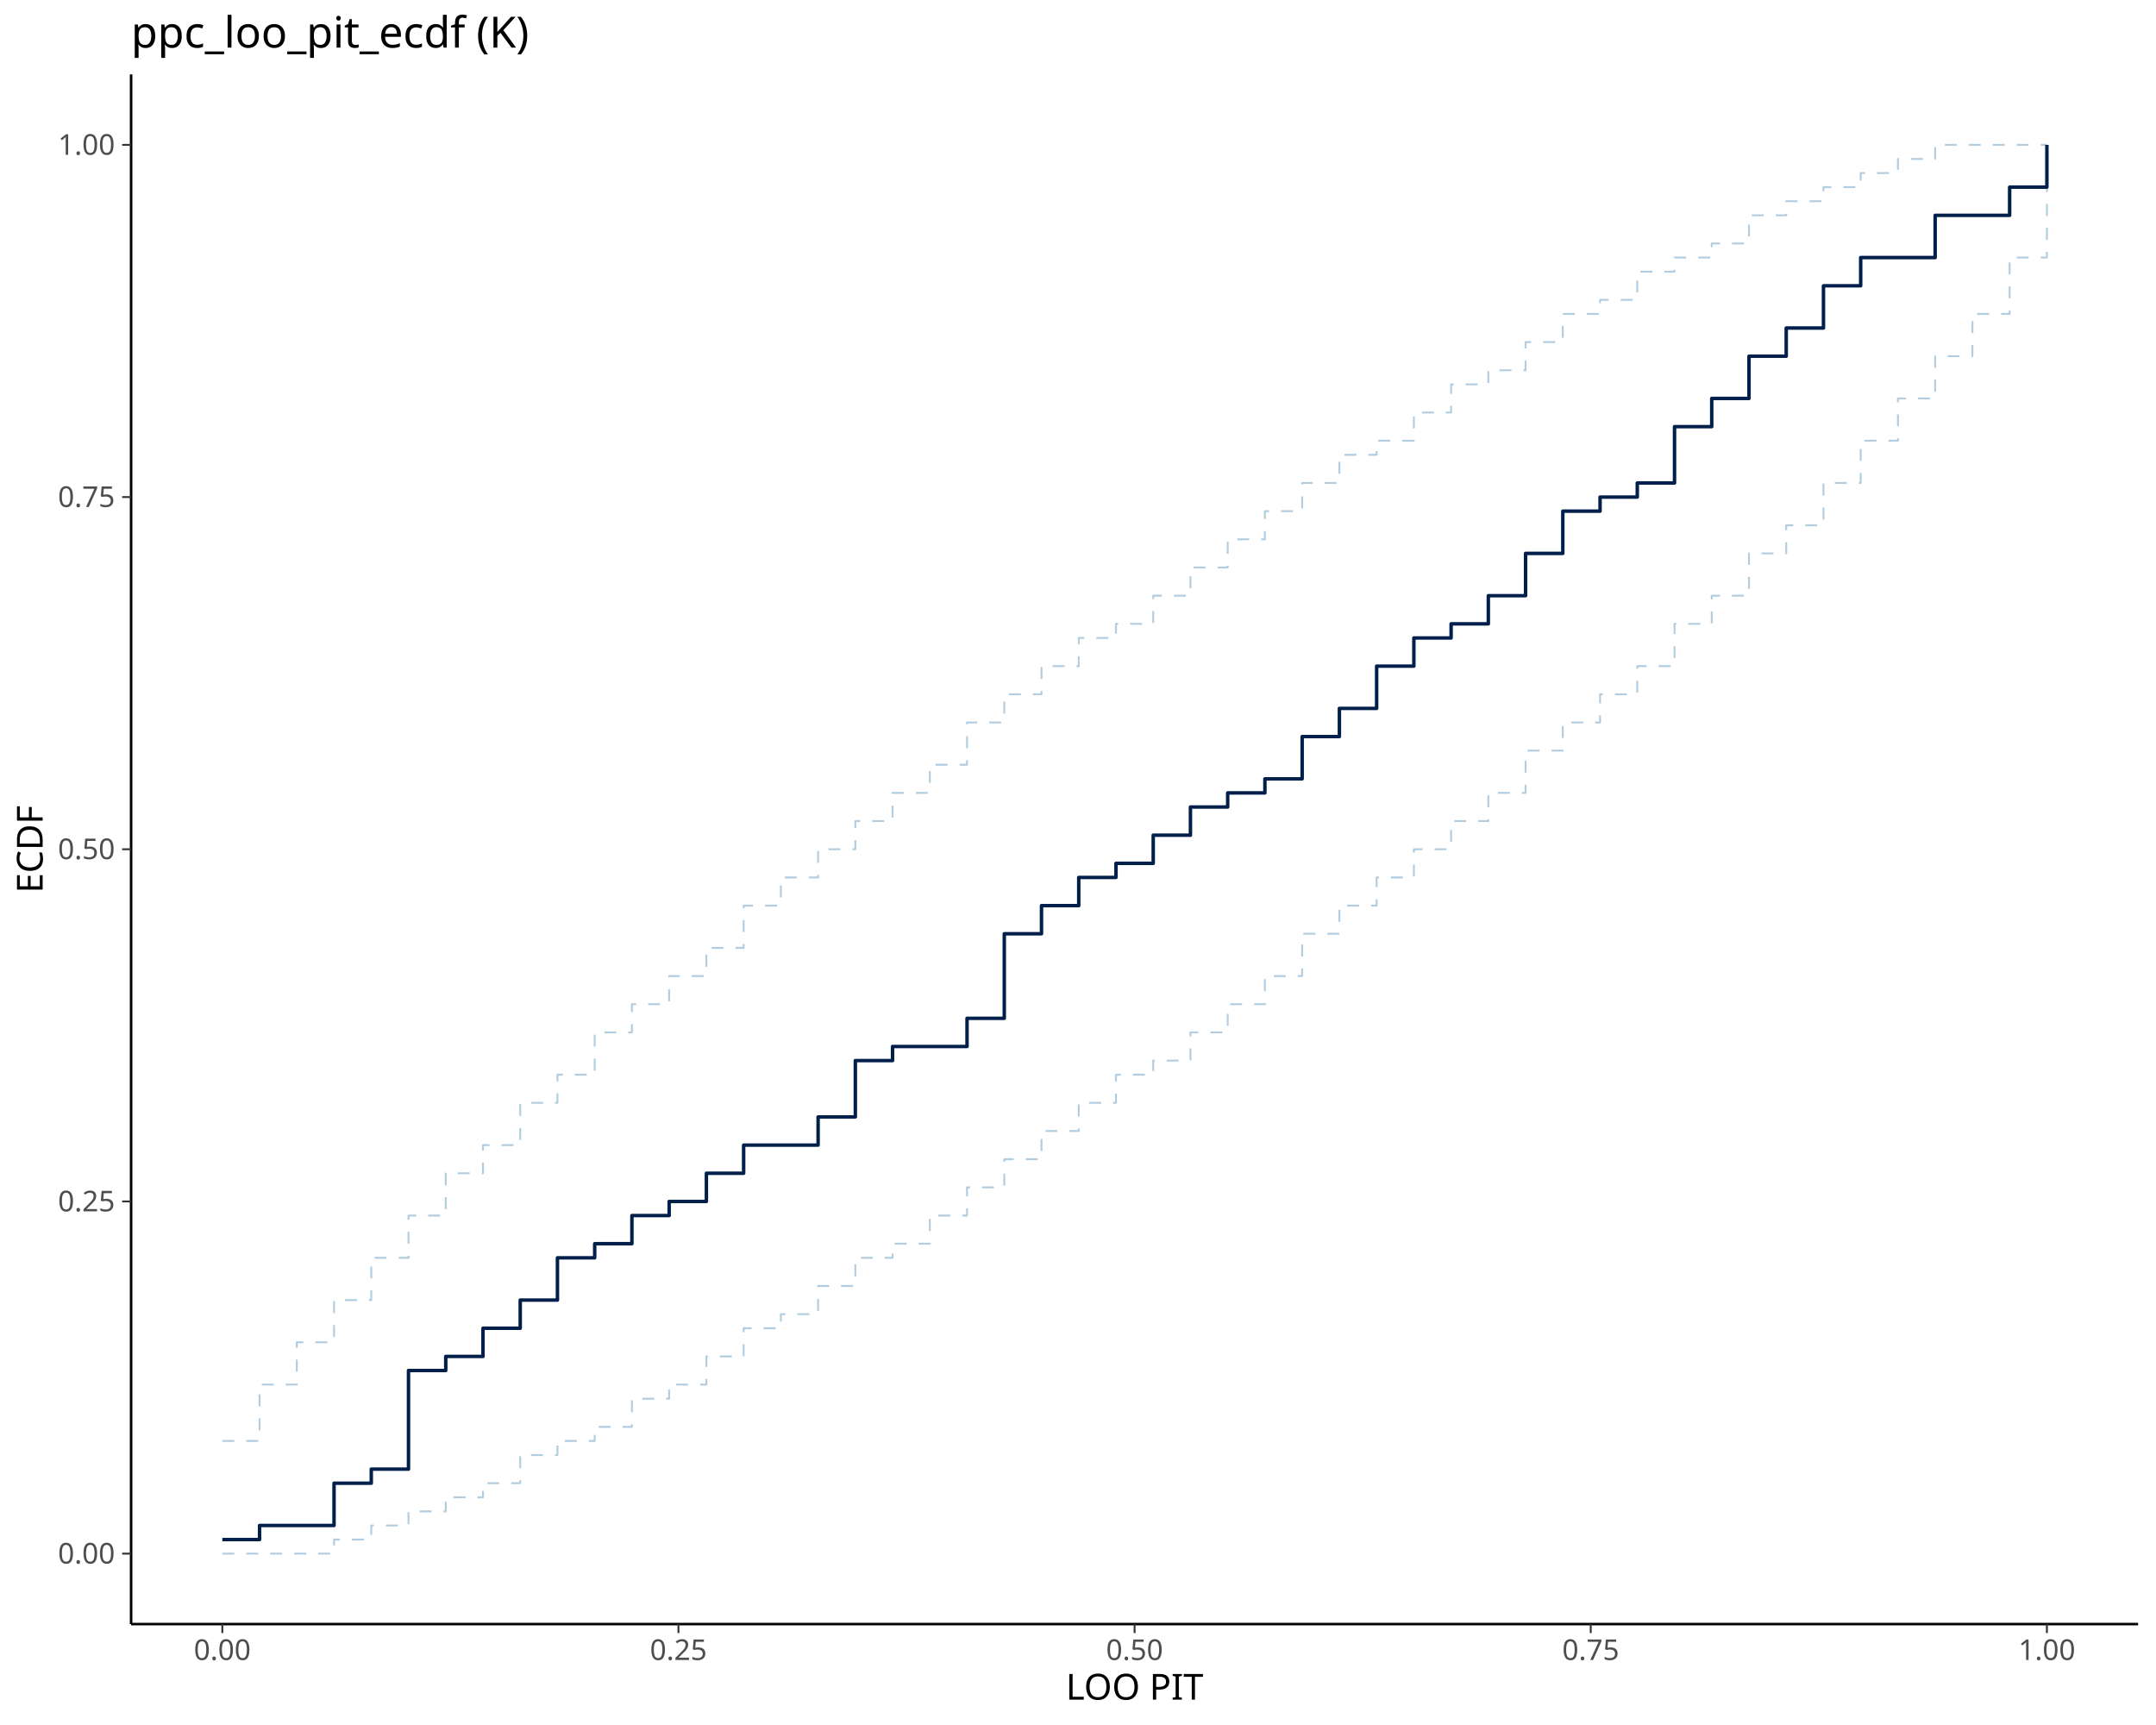
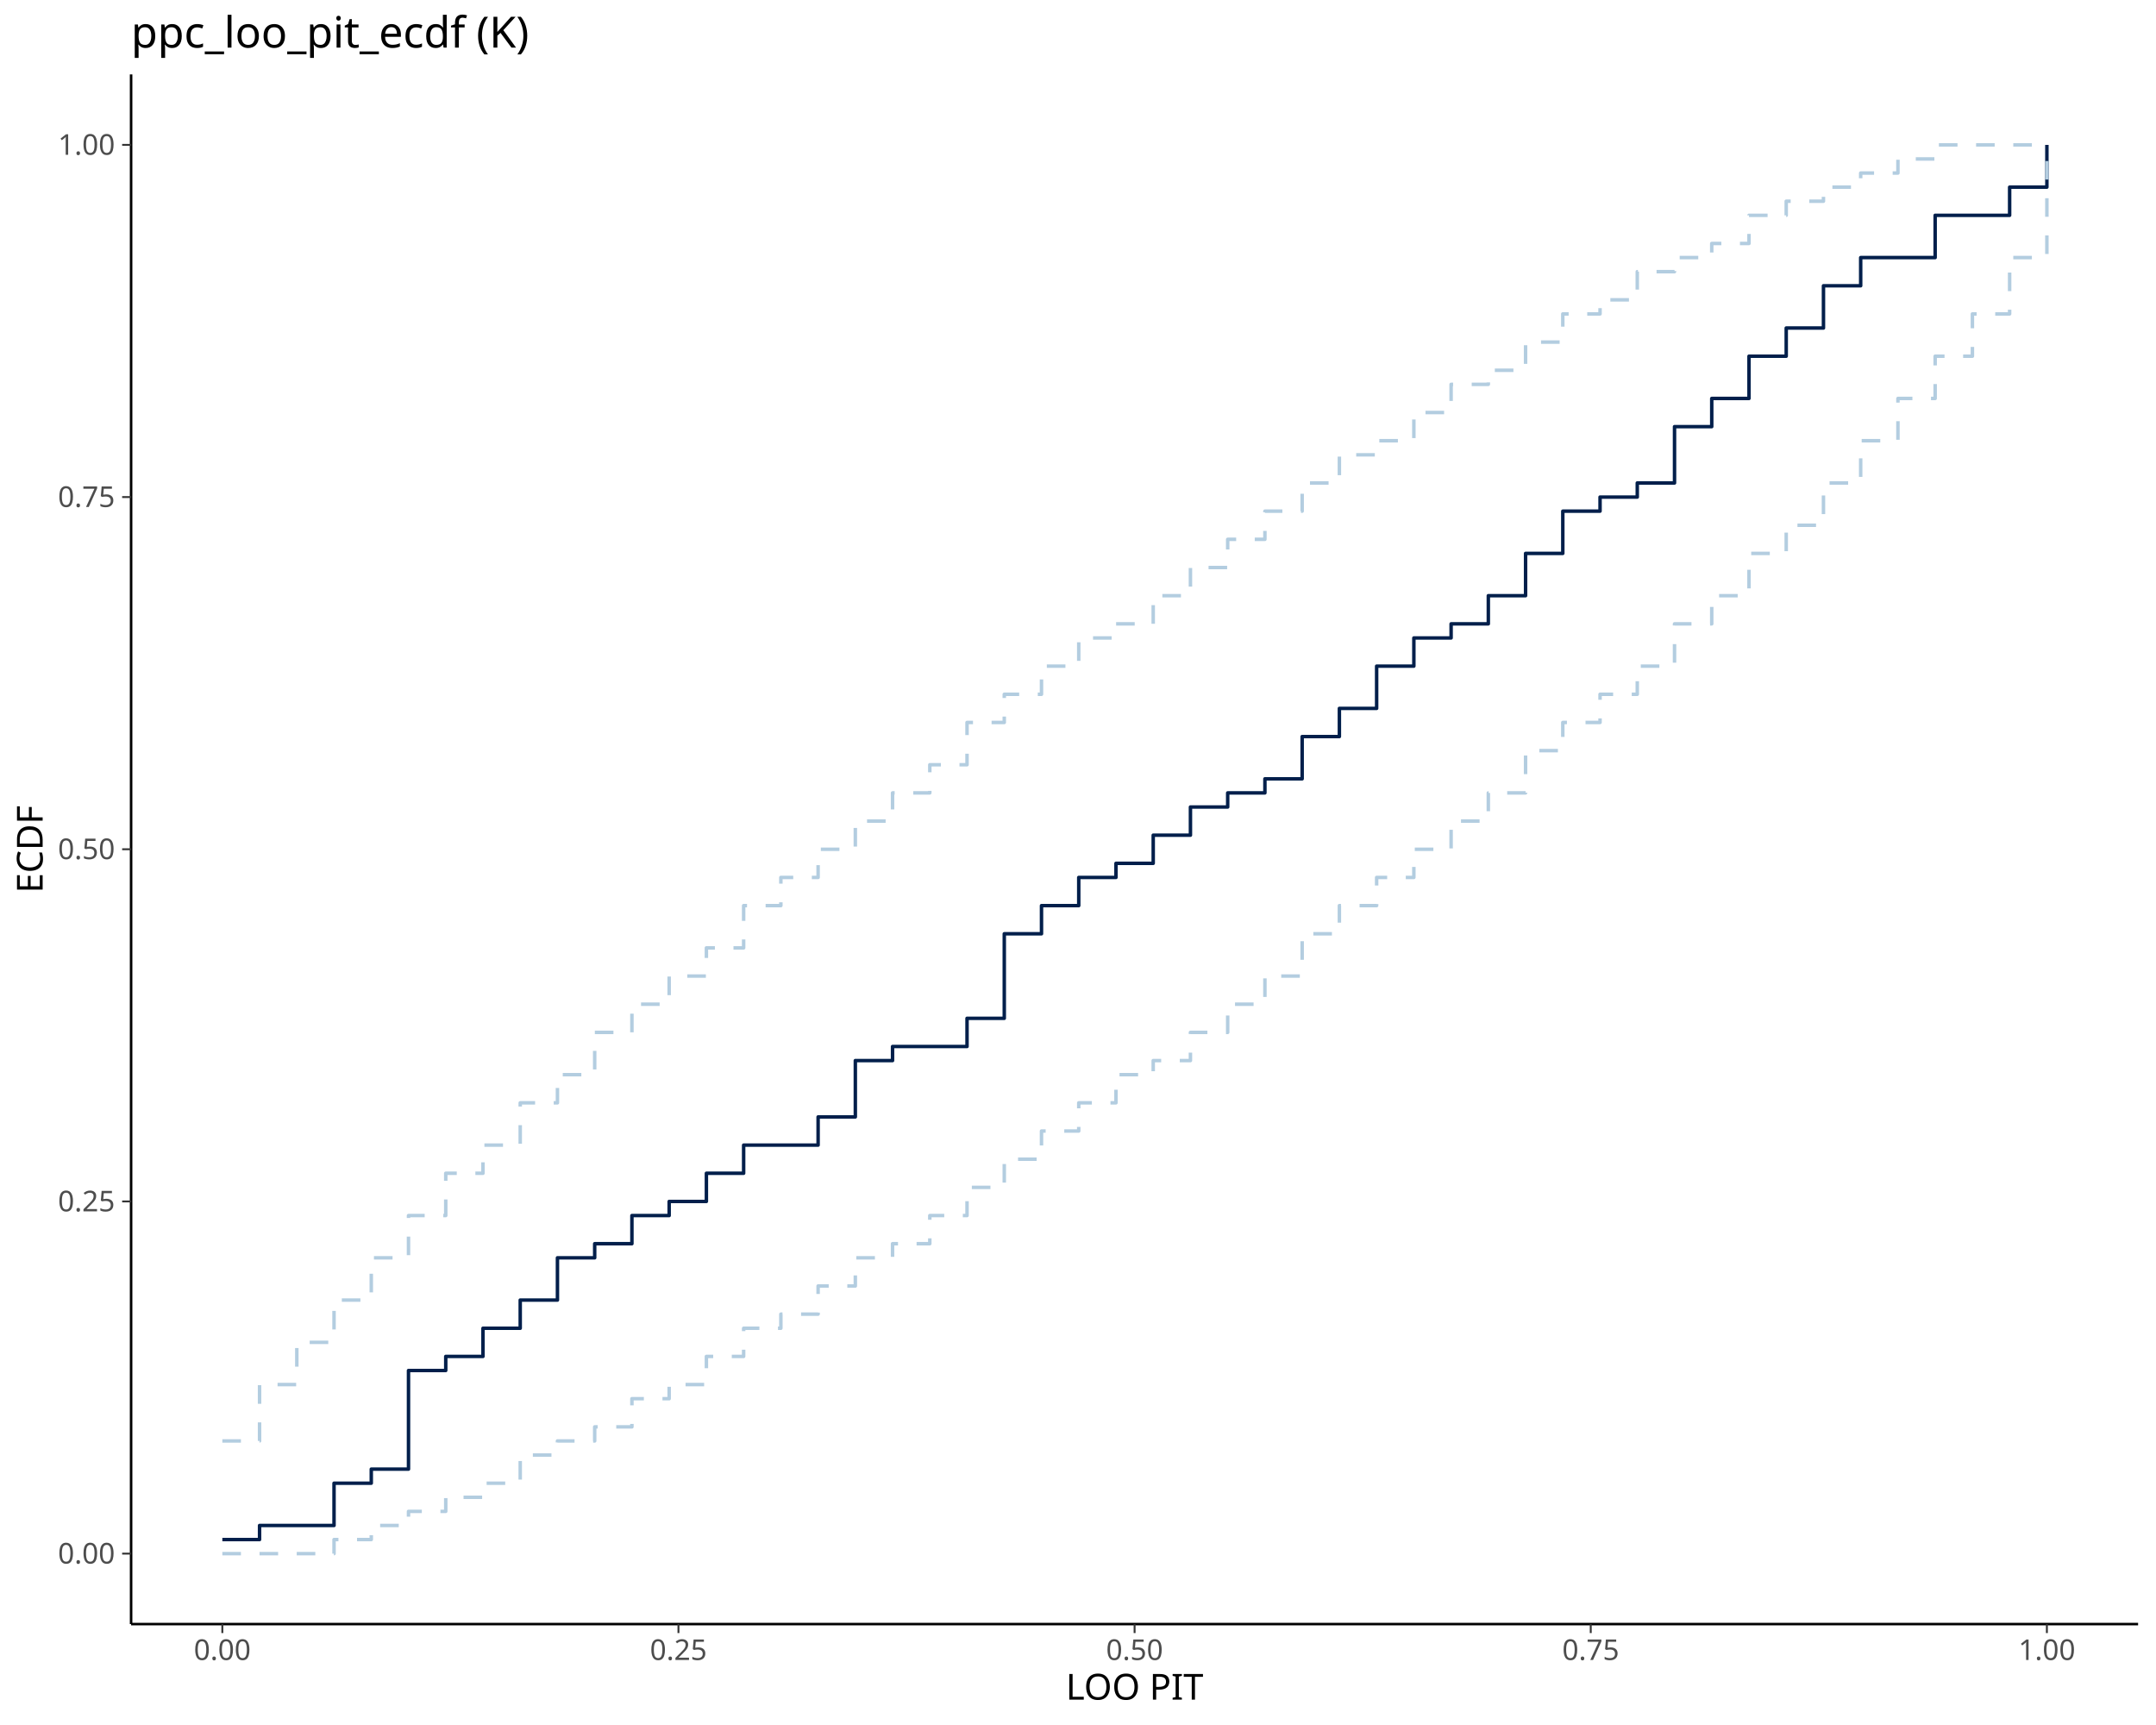
<svg xmlns="http://www.w3.org/2000/svg" class="svglite" data-engine-version="2.0" width="720.00pt" height="576.00pt" viewBox="0 0 720.00 576.00">
  <defs>
    <style type="text/css">
    .svglite line, .svglite polyline, .svglite polygon, .svglite path, .svglite rect, .svglite circle {
      fill: none;
      stroke: #000000;
      stroke-linecap: round;
      stroke-linejoin: round;
      stroke-miterlimit: 10.00;
    }
  </style>
  </defs>
  <rect width="100%" height="100%" style="stroke: none; fill: #FFFFFF;" />
  <defs>
    <clipPath id="cpMC4wMHw3MjAuMDB8MC4wMHw1NzYuMDA=">
      <rect x="0.00" y="0.00" width="720.00" height="576.00" />
    </clipPath>
  </defs>
  <g clip-path="url(#cpMC4wMHw3MjAuMDB8MC4wMHw1NzYuMDA=)">
</g>
  <defs>
    <clipPath id="cpNDMuNzh8NzE0LjAyfDI0Ljg1fDU0Mi4zMA==">
      <rect x="43.78" y="24.85" width="670.24" height="517.45" />
    </clipPath>
  </defs>
  <g clip-path="url(#cpNDMuNzh8NzE0LjAyfDI0Ljg1fDU0Mi4zMA==)">
-     <polyline points="74.25,481.15 86.68,481.15 86.68,462.33 99.12,462.33 99.12,448.22 111.55,448.22 111.55,434.11 123.99,434.11 123.99,420.00 136.42,420.00 136.42,405.89 148.86,405.89 148.86,391.77 161.29,391.77 161.29,382.37 173.73,382.37 173.73,368.25 186.16,368.25 186.16,358.85 198.60,358.85 198.60,344.73 211.03,344.73 211.03,335.32 223.47,335.32 223.47,325.92 235.90,325.92 235.90,316.51 248.34,316.51 248.34,302.40 260.77,302.40 260.77,292.99 273.21,292.99 273.21,283.58 285.64,283.58 285.64,274.17 298.07,274.17 298.07,264.76 310.51,264.76 310.51,255.36 322.94,255.36 322.94,241.24 335.38,241.24 335.38,231.83 347.81,231.83 347.81,222.43 360.25,222.43 360.25,213.02 372.68,213.02 372.68,208.31 385.12,208.31 385.12,198.91 397.55,198.91 397.55,189.50 409.99,189.50 409.99,180.09 422.42,180.09 422.42,170.68 434.86,170.68 434.86,161.27 447.29,161.27 447.29,151.87 459.73,151.87 459.73,147.16 472.16,147.16 472.16,137.75 484.60,137.75 484.60,128.34 497.03,128.34 497.03,123.64 509.47,123.64 509.47,114.23 521.90,114.23 521.90,104.82 534.34,104.82 534.34,100.12 546.77,100.12 546.77,90.71 559.21,90.71 559.21,86.01 571.64,86.01 571.64,81.30 584.08,81.30 584.08,71.90 596.51,71.90 596.51,67.19 608.95,67.19 608.95,62.49 621.38,62.49 621.38,57.78 633.82,57.78 633.82,53.08 646.25,53.08 646.25,48.38 658.69,48.38 658.69,48.38 671.12,48.38 671.12,48.38 683.56,48.38 683.56,48.38 " style="stroke-width: 0.64; stroke: #B3CDE0; stroke-dasharray: 4.00,4.00; stroke-linecap: butt;" />
-     <polyline points="74.25,518.78 86.68,518.78 86.68,518.78 99.12,518.78 99.12,518.78 111.55,518.78 111.55,514.08 123.99,514.08 123.99,509.38 136.42,509.38 136.42,504.67 148.86,504.67 148.86,499.97 161.29,499.97 161.29,495.26 173.73,495.26 173.73,485.86 186.16,485.86 186.16,481.15 198.60,481.15 198.60,476.45 211.03,476.45 211.03,467.04 223.47,467.04 223.47,462.33 235.90,462.33 235.90,452.93 248.34,452.93 248.34,443.52 260.77,443.52 260.77,438.81 273.21,438.81 273.21,429.41 285.64,429.41 285.64,420.00 298.07,420.00 298.07,415.29 310.51,415.29 310.51,405.89 322.94,405.89 322.94,396.48 335.38,396.48 335.38,387.07 347.81,387.07 347.81,377.66 360.25,377.66 360.25,368.25 372.68,368.25 372.68,358.85 385.12,358.85 385.12,354.14 397.55,354.14 397.55,344.73 409.99,344.73 409.99,335.32 422.42,335.32 422.42,325.92 434.86,325.92 434.86,311.80 447.29,311.80 447.29,302.40 459.73,302.40 459.73,292.99 472.16,292.99 472.16,283.58 484.60,283.58 484.60,274.17 497.03,274.17 497.03,264.76 509.47,264.76 509.47,250.65 521.90,250.65 521.90,241.24 534.34,241.24 534.34,231.83 546.77,231.83 546.77,222.43 559.21,222.43 559.21,208.31 571.64,208.31 571.64,198.91 584.08,198.91 584.08,184.79 596.51,184.79 596.51,175.39 608.95,175.39 608.95,161.27 621.38,161.27 621.38,147.16 633.82,147.16 633.82,133.05 646.25,133.05 646.25,118.94 658.69,118.94 658.69,104.82 671.12,104.82 671.12,86.01 683.56,86.01 683.56,48.38 " style="stroke-width: 0.64; stroke: #B3CDE0; stroke-dasharray: 4.00,4.00; stroke-linecap: butt;" />
    <polyline points="74.25,514.08 86.68,514.08 86.68,509.38 99.12,509.38 99.12,509.38 111.55,509.38 111.55,495.26 123.99,495.26 123.99,490.56 136.42,490.56 136.42,457.63 148.86,457.63 148.86,452.93 161.29,452.93 161.29,443.52 173.73,443.52 173.73,434.11 186.16,434.11 186.16,420.00 198.60,420.00 198.60,415.29 211.03,415.29 211.03,405.89 223.47,405.89 223.47,401.18 235.90,401.18 235.90,391.77 248.34,391.77 248.34,382.37 260.77,382.37 260.77,382.37 273.21,382.37 273.21,372.96 285.64,372.96 285.64,354.14 298.07,354.14 298.07,349.44 310.51,349.44 310.51,349.44 322.94,349.44 322.94,340.03 335.38,340.03 335.38,311.80 347.81,311.80 347.81,302.40 360.25,302.40 360.25,292.99 372.68,292.99 372.68,288.28 385.12,288.28 385.12,278.88 397.55,278.88 397.55,269.47 409.99,269.47 409.99,264.76 422.42,264.76 422.42,260.06 434.86,260.06 434.86,245.95 447.29,245.95 447.29,236.54 459.73,236.54 459.73,222.43 472.16,222.43 472.16,213.02 484.60,213.02 484.60,208.31 497.03,208.31 497.03,198.91 509.47,198.91 509.47,184.79 521.90,184.79 521.90,170.68 534.34,170.68 534.34,165.98 546.77,165.98 546.77,161.27 559.21,161.27 559.21,142.46 571.64,142.46 571.64,133.05 584.08,133.05 584.08,118.94 596.51,118.94 596.51,109.53 608.95,109.53 608.95,95.42 621.38,95.42 621.38,86.01 633.82,86.01 633.82,86.01 646.25,86.01 646.25,71.90 658.69,71.90 658.69,71.90 671.12,71.90 671.12,62.49 683.56,62.49 683.56,48.38 " style="stroke-width: 1.16; stroke: #011F4B; stroke-linecap: butt;" />
+     <polyline points="74.25,481.15 86.68,481.15 86.68,462.33 99.12,462.33 99.12,448.22 111.55,448.22 111.55,434.11 123.99,434.11 123.99,420.00 136.42,420.00 136.42,405.89 148.86,405.89 148.86,391.77 161.29,391.77 161.29,382.37 173.73,382.37 173.73,368.25 186.16,368.25 186.16,358.85 198.60,358.85 198.60,344.73 211.03,344.73 211.03,335.32 223.47,335.32 223.47,325.92 235.90,325.92 235.90,316.51 248.34,316.51 248.34,302.40 260.77,302.40 260.77,292.99 273.21,292.99 273.21,283.58 285.64,283.58 285.64,274.17 298.07,274.17 298.07,264.76 310.51,264.76 310.51,255.36 322.94,255.36 322.94,241.24 335.38,241.24 335.38,231.83 347.81,231.83 347.81,222.43 360.25,222.43 360.25,213.02 372.68,213.02 372.68,208.31 385.12,208.31 385.12,198.91 397.55,198.91 397.55,189.50 409.99,189.50 409.99,180.09 422.42,180.09 422.42,170.68 434.86,170.68 434.86,161.27 447.29,161.27 447.29,151.87 459.73,151.87 459.73,147.16 472.16,147.16 472.16,137.75 484.60,137.75 484.60,128.34 497.03,128.34 497.03,123.64 509.47,123.64 509.47,114.23 521.90,114.23 521.90,104.82 534.34,104.82 534.34,100.12 546.77,100.12 546.77,90.71 559.21,90.71 559.21,86.01 571.64,86.01 571.64,81.30 584.08,81.30 584.08,71.90 596.51,71.90 596.51,67.19 608.95,67.19 608.95,62.49 621.38,62.49 621.38,57.78 633.82,57.78 633.82,53.08 646.25,53.08 646.25,48.38 658.69,48.38 658.69,48.38 671.12,48.38 671.12,48.38 683.56,48.38 683.56,48.38 " style="stroke-width: 1.16; stroke: #B3CDE0; stroke-dasharray: 6.21,6.21; stroke-linecap: butt;" />
+     <polyline points="74.25,518.78 86.68,518.78 86.68,518.78 99.12,518.78 99.12,518.78 111.55,518.78 111.55,514.08 123.99,514.08 123.99,509.38 136.42,509.38 136.42,504.67 148.86,504.67 148.86,499.97 161.29,499.97 161.29,495.26 173.73,495.26 173.73,485.86 186.16,485.86 186.16,481.15 198.60,481.15 198.60,476.45 211.03,476.45 211.03,467.04 223.47,467.04 223.47,462.33 235.90,462.33 235.90,452.93 248.34,452.93 248.34,443.52 260.77,443.52 260.77,438.81 273.21,438.81 273.21,429.41 285.64,429.41 285.64,420.00 298.07,420.00 298.07,415.29 310.51,415.29 310.51,405.89 322.94,405.89 322.94,396.48 335.38,396.48 335.38,387.07 347.81,387.07 347.81,377.66 360.25,377.66 360.25,368.25 372.68,368.25 372.68,358.85 385.12,358.85 385.12,354.14 397.55,354.14 397.55,344.73 409.99,344.73 409.99,335.32 422.42,335.32 422.42,325.92 434.86,325.92 434.86,311.80 447.29,311.80 447.29,302.40 459.73,302.40 459.73,292.99 472.16,292.99 472.16,283.58 484.60,283.58 484.60,274.17 497.03,274.17 497.03,264.76 509.47,264.76 509.47,250.65 521.90,250.65 521.90,241.24 534.34,241.24 534.34,231.83 546.77,231.83 546.77,222.43 559.21,222.43 559.21,208.31 571.64,208.31 571.64,198.91 584.08,198.91 584.08,184.79 596.51,184.79 596.51,175.39 608.95,175.39 608.95,161.27 621.38,161.27 621.38,147.16 633.82,147.16 633.82,133.05 646.25,133.05 646.25,118.94 658.69,118.94 658.69,104.82 671.12,104.82 671.12,86.01 683.56,86.01 683.56,48.38 " style="stroke-width: 1.16; stroke: #B3CDE0; stroke-dasharray: 6.21,6.21; stroke-linecap: butt;" />
  </g>
  <g clip-path="url(#cpMC4wMHw3MjAuMDB8MC4wMHw1NzYuMDA=)">
    <polyline points="43.78,542.30 43.78,24.85 " style="stroke-width: 0.85; stroke-linecap: butt;" />
    <text x="38.40" y="522.09" text-anchor="end" style="font-size: 9.60px; fill: #4D4D4D; font-family: sans;" textLength="18.69px" lengthAdjust="spacingAndGlyphs">0.00</text>
    <text x="38.40" y="404.49" text-anchor="end" style="font-size: 9.60px; fill: #4D4D4D; font-family: sans;" textLength="18.69px" lengthAdjust="spacingAndGlyphs">0.25</text>
    <text x="38.40" y="286.88" text-anchor="end" style="font-size: 9.60px; fill: #4D4D4D; font-family: sans;" textLength="18.69px" lengthAdjust="spacingAndGlyphs">0.50</text>
    <text x="38.40" y="169.28" text-anchor="end" style="font-size: 9.60px; fill: #4D4D4D; font-family: sans;" textLength="18.69px" lengthAdjust="spacingAndGlyphs">0.75</text>
    <text x="38.40" y="51.68" text-anchor="end" style="font-size: 9.60px; fill: #4D4D4D; font-family: sans;" textLength="18.69px" lengthAdjust="spacingAndGlyphs">1.00</text>
    <polyline points="40.79,518.78 43.78,518.78 " style="stroke-width: 0.64; stroke: #333333; stroke-linecap: butt;" />
    <polyline points="40.79,401.18 43.78,401.18 " style="stroke-width: 0.64; stroke: #333333; stroke-linecap: butt;" />
    <polyline points="40.79,283.58 43.78,283.58 " style="stroke-width: 0.64; stroke: #333333; stroke-linecap: butt;" />
    <polyline points="40.79,165.98 43.78,165.98 " style="stroke-width: 0.64; stroke: #333333; stroke-linecap: butt;" />
    <polyline points="40.79,48.38 43.78,48.38 " style="stroke-width: 0.64; stroke: #333333; stroke-linecap: butt;" />
    <polyline points="43.78,542.30 714.02,542.30 " style="stroke-width: 0.85; stroke-linecap: butt;" />
    <polyline points="74.25,545.29 74.25,542.30 " style="stroke-width: 0.64; stroke: #333333; stroke-linecap: butt;" />
    <polyline points="226.57,545.29 226.57,542.30 " style="stroke-width: 0.64; stroke: #333333; stroke-linecap: butt;" />
    <polyline points="378.90,545.29 378.90,542.30 " style="stroke-width: 0.64; stroke: #333333; stroke-linecap: butt;" />
    <polyline points="531.23,545.29 531.23,542.30 " style="stroke-width: 0.64; stroke: #333333; stroke-linecap: butt;" />
    <polyline points="683.56,545.29 683.56,542.30 " style="stroke-width: 0.64; stroke: #333333; stroke-linecap: butt;" />
    <text x="74.25" y="554.29" text-anchor="middle" style="font-size: 9.60px; fill: #4D4D4D; font-family: sans;" textLength="18.69px" lengthAdjust="spacingAndGlyphs">0.00</text>
    <text x="226.57" y="554.29" text-anchor="middle" style="font-size: 9.60px; fill: #4D4D4D; font-family: sans;" textLength="18.69px" lengthAdjust="spacingAndGlyphs">0.25</text>
    <text x="378.90" y="554.29" text-anchor="middle" style="font-size: 9.60px; fill: #4D4D4D; font-family: sans;" textLength="18.69px" lengthAdjust="spacingAndGlyphs">0.50</text>
    <text x="531.23" y="554.29" text-anchor="middle" style="font-size: 9.60px; fill: #4D4D4D; font-family: sans;" textLength="18.69px" lengthAdjust="spacingAndGlyphs">0.75</text>
    <text x="683.56" y="554.29" text-anchor="middle" style="font-size: 9.60px; fill: #4D4D4D; font-family: sans;" textLength="18.69px" lengthAdjust="spacingAndGlyphs">1.00</text>
    <text x="378.90" y="567.53" text-anchor="middle" style="font-size: 12.00px; font-family: sans;" textLength="47.35px" lengthAdjust="spacingAndGlyphs">LOO PIT</text>
    <text transform="translate(14.24,283.58) rotate(-90)" text-anchor="middle" style="font-size: 12.00px; font-family: sans;" textLength="32.67px" lengthAdjust="spacingAndGlyphs">ECDF</text>
    <text x="43.78" y="15.89" style="font-size: 14.40px; font-family: sans;" textLength="132.10px" lengthAdjust="spacingAndGlyphs">ppc_loo_pit_ecdf (K)</text>
  </g>
</svg>
